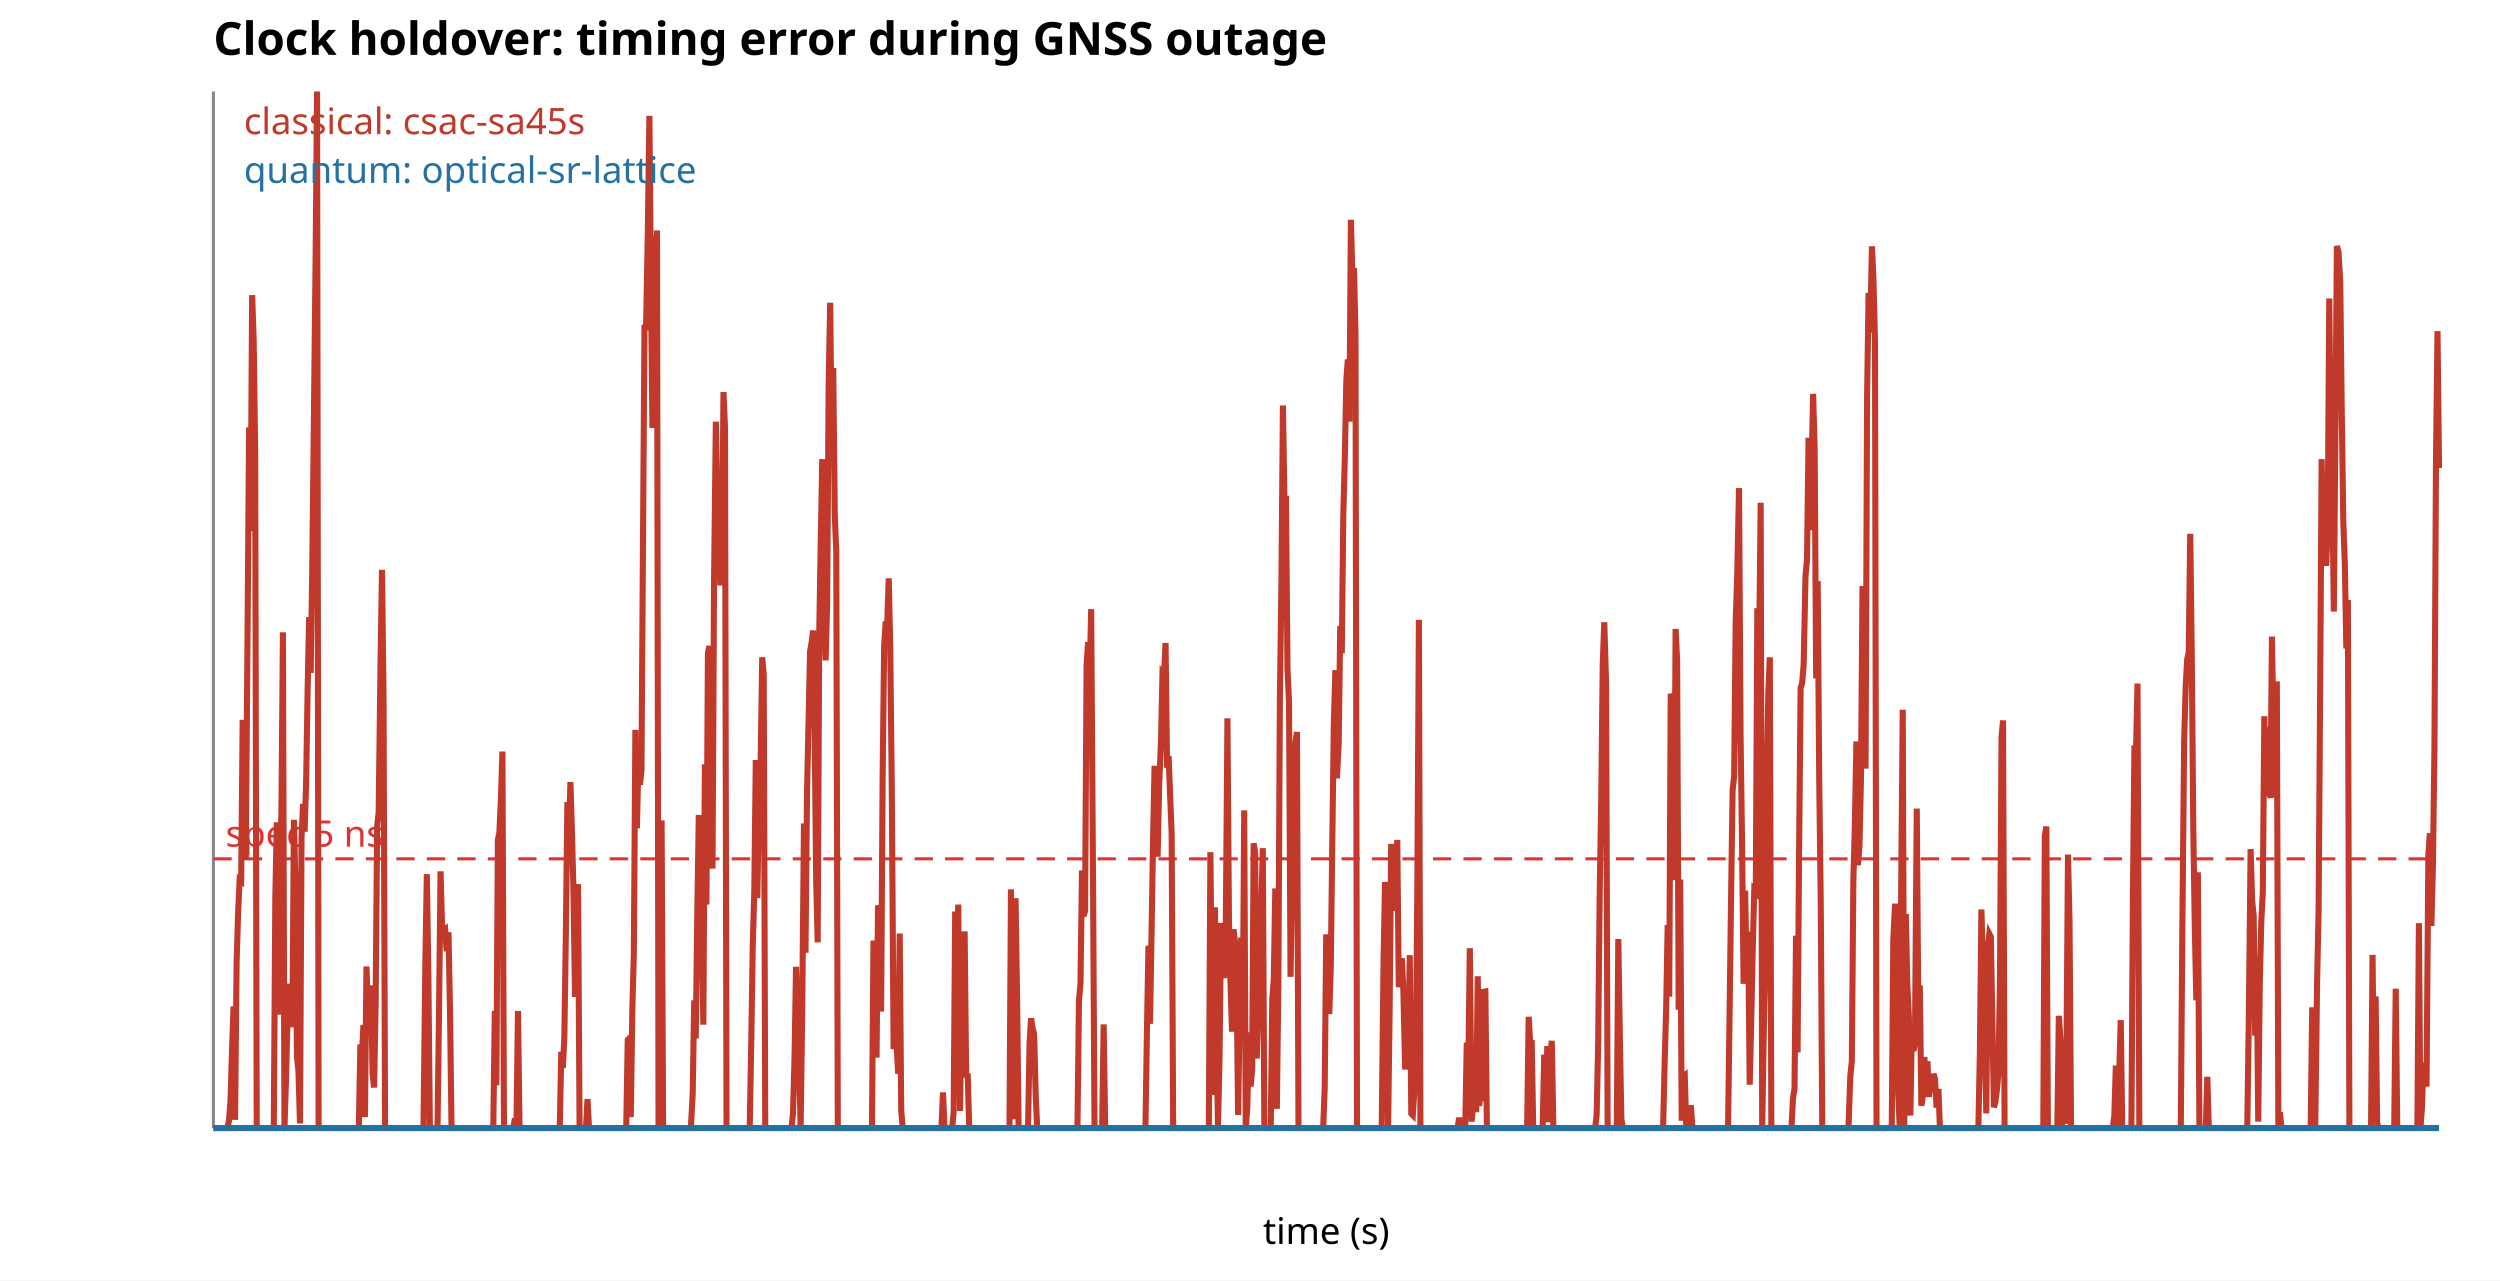
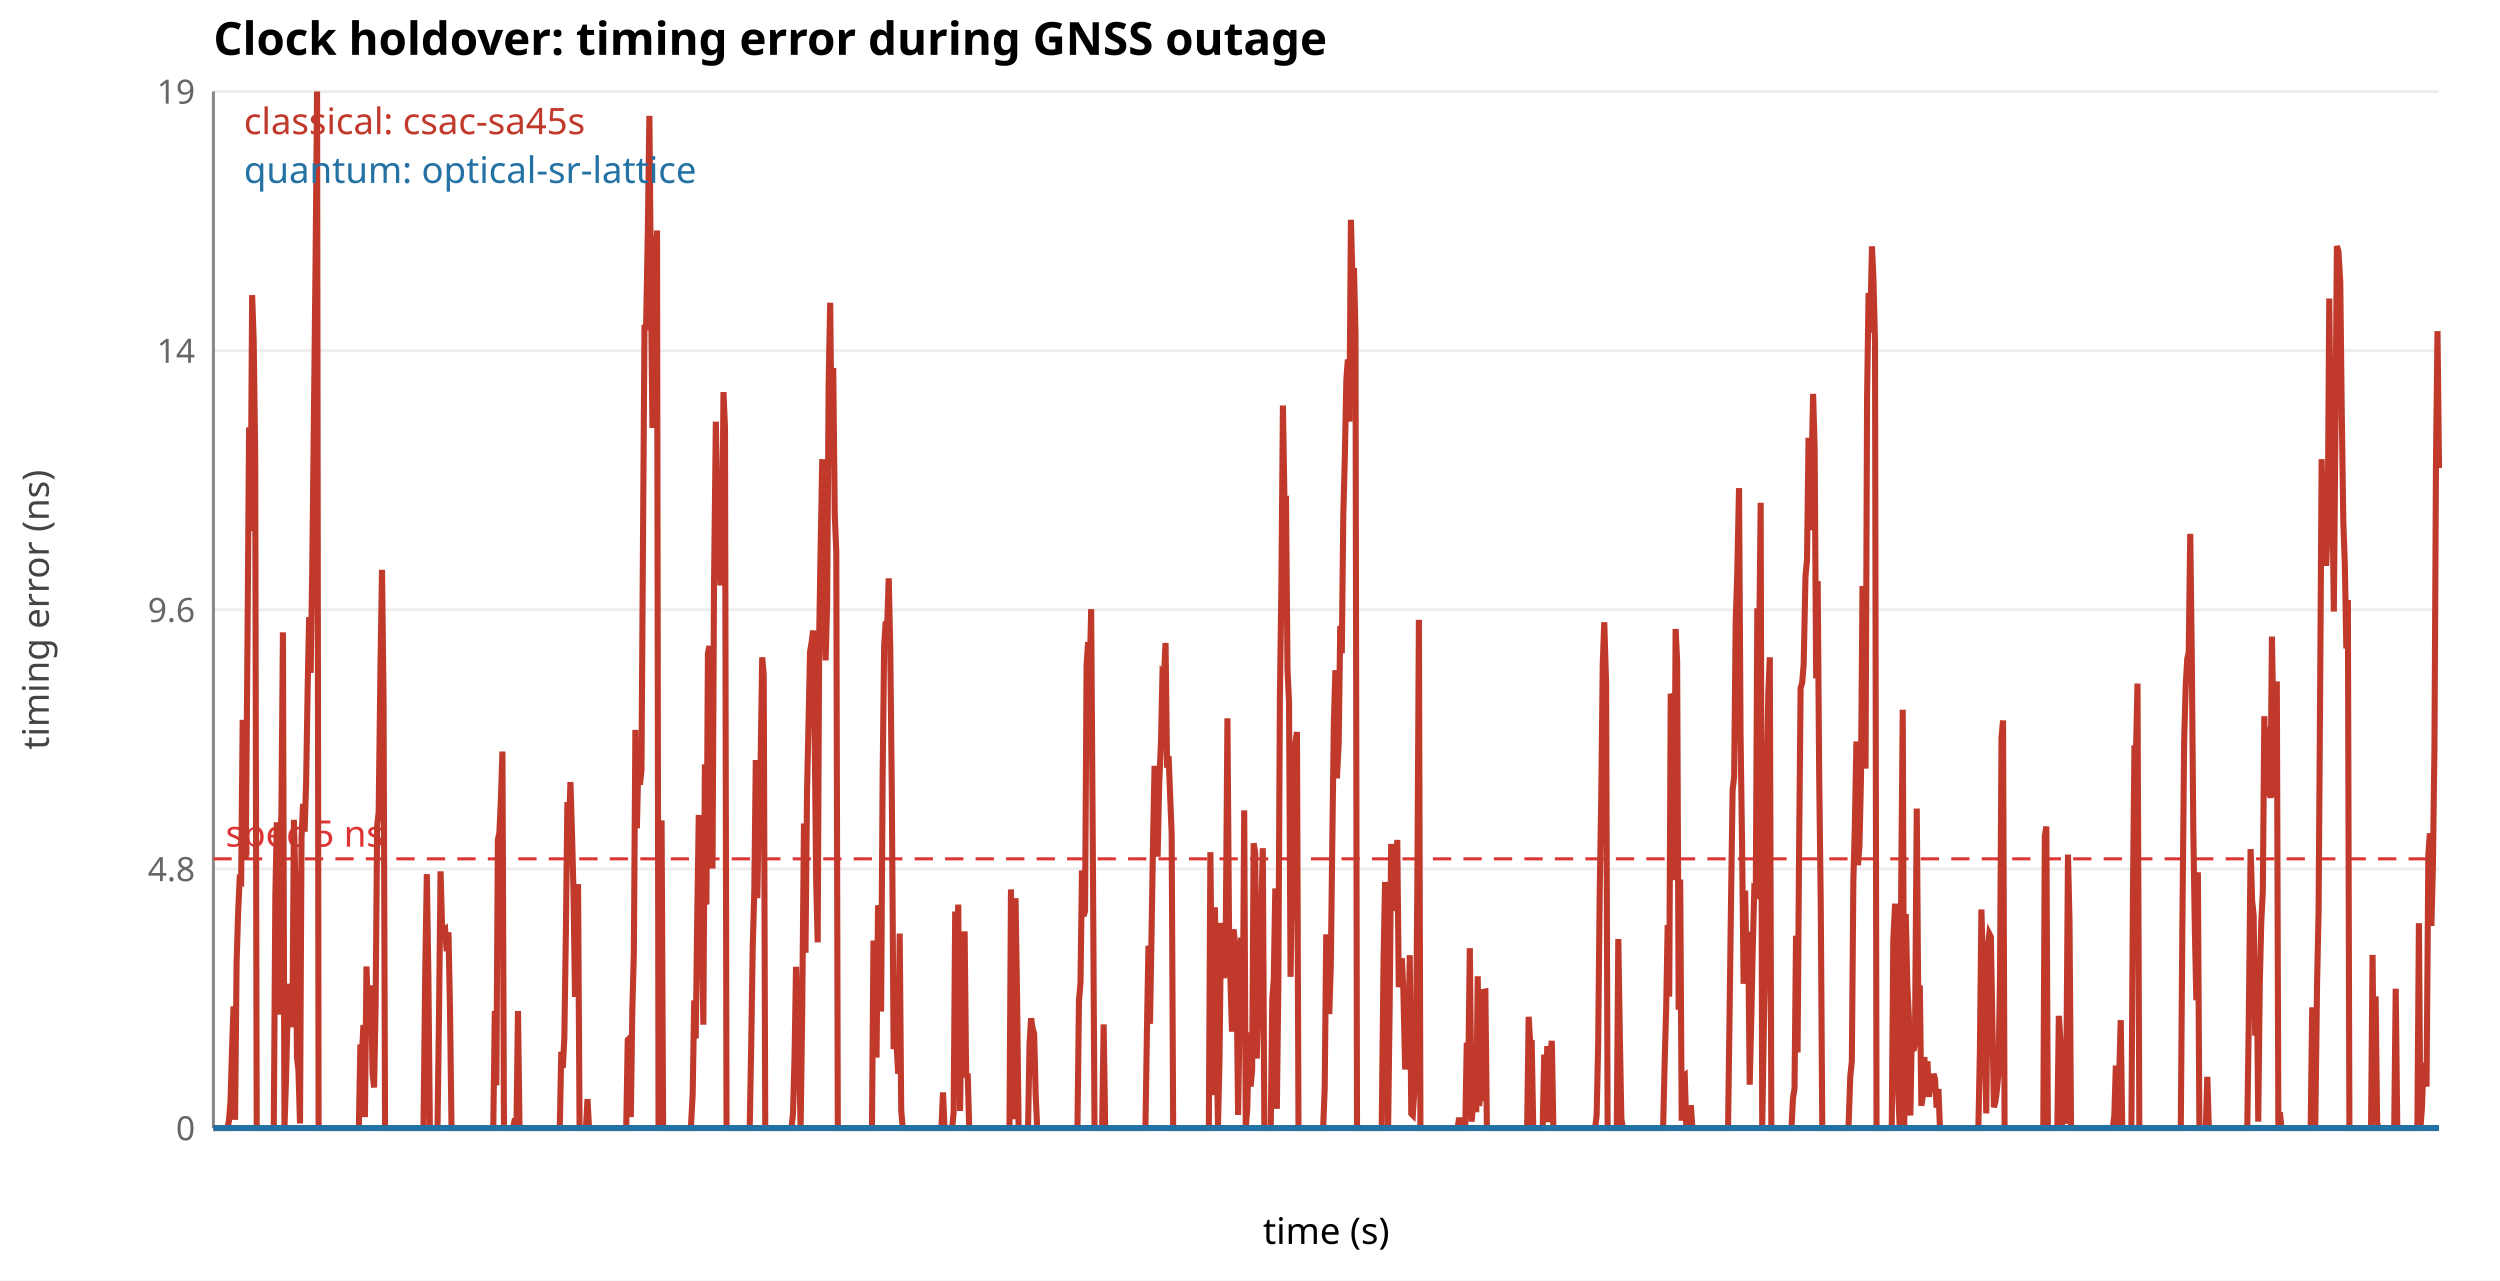
<svg xmlns="http://www.w3.org/2000/svg" width="820" height="420" font-family="sans-serif" font-size="12">
  <rect width="820" height="420" fill="white" />
  <text x="70" y="18" font-size="15" font-weight="bold">Clock holdover: timing error during GNSS outage</text>
+   <line x1="70" y1="370.0" x2="800" y2="370.0" stroke="#eee" />
+   <text x="64" y="374.0" text-anchor="end" fill="#666" font-size="11">0</text>
+   <line x1="70" y1="285.0" x2="800" y2="285.0" stroke="#eee" />
+   <text x="64" y="289.0" text-anchor="end" fill="#666" font-size="11">4.8</text>
+   <line x1="70" y1="200.0" x2="800" y2="200.0" stroke="#eee" />
+   <text x="64" y="204.0" text-anchor="end" fill="#666" font-size="11">9.6</text>
+   <line x1="70" y1="115.0" x2="800" y2="115.0" stroke="#eee" />
+   <text x="64" y="119.0" text-anchor="end" fill="#666" font-size="11">14</text>
+   <line x1="70" y1="30.0" x2="800" y2="30.0" stroke="#eee" />
+   <text x="64" y="34.0" text-anchor="end" fill="#666" font-size="11">19</text>
+   <text x="16" y="200.0" text-anchor="middle" fill="#444" font-size="12" transform="rotate(-90 16 200.0)">timing error (ns)</text>
  <line x1="70" y1="30" x2="70" y2="370" stroke="#888" />
  <line x1="70" y1="370" x2="800" y2="370" stroke="#888" />
  <line x1="70" y1="281.7" x2="800" y2="281.7" stroke="#d33" stroke-dasharray="6 4" />
  <text x="74" y="277.7" fill="#d33">spec 5 ns</text>
  <polyline fill="none" stroke="#c0392b" stroke-width="2" points="70.0,370.0 70.5,370.0 71.0,370.0 71.5,370.0 72.0,370.0 72.5,370.0 73.0,370.0 73.5,370.0 74.1,370.0 74.6,370.0 75.1,367.6 75.6,361.2 76.1,344.5 76.6,330.1 77.1,367.3 77.6,315.9 78.1,299.4 78.6,288.6 79.1,289.0 79.6,236.1 80.1,261.5 80.6,282.0 81.2,207.2 81.7,140.2 82.2,174.2 82.7,96.8 83.2,111.3 83.7,149.0 84.2,370.0 84.7,370.0 85.2,370.0 85.7,370.0 86.2,370.0 86.7,370.0 87.2,370.0 87.7,370.0 88.2,370.0 88.8,370.0 89.3,370.0 89.8,370.0 90.3,294.6 90.8,269.7 91.3,332.8 91.8,281.4 92.3,267.0 92.8,207.4 93.3,370.0 93.8,354.3 94.3,334.3 94.8,322.7 95.3,332.2 95.9,336.9 96.4,268.9 96.9,290.0 97.4,346.6 97.9,351.4 98.4,368.5 98.9,274.8 99.4,263.7 99.9,272.8 100.4,257.0 100.9,226.4 101.4,202.4 101.9,220.7 102.4,188.1 103.0,133.4 103.5,86.6 104.0,30.0 104.5,370.0 105.0,370.0 105.5,370.0 106.0,370.0 106.5,370.0 107.0,370.0 107.5,370.0 108.0,370.0 108.5,370.0 109.0,370.0 109.5,370.0 110.0,370.0 110.6,370.0 111.1,370.0 111.6,370.0 112.1,370.0 112.6,370.0 113.1,370.0 113.6,370.0 114.1,370.0 114.6,370.0 115.1,370.0 115.6,370.0 116.1,370.0 116.6,370.0 117.1,370.0 117.7,370.0 118.2,342.6 118.7,346.7 119.2,336.2 119.7,366.4 120.2,317.0 120.7,332.3 121.2,336.4 121.7,323.2 122.2,352.1 122.7,356.7 123.2,329.7 123.7,271.0 124.2,266.5 124.8,218.2 125.3,186.9 125.8,229.0 126.3,370.0 126.8,370.0 127.3,370.0 127.8,370.0 128.3,370.0 128.8,370.0 129.3,370.0 129.8,370.0 130.3,370.0 130.8,370.0 131.3,370.0 131.8,370.0 132.4,370.0 132.9,370.0 133.4,370.0 133.9,370.0 134.4,370.0 134.9,370.0 135.4,370.0 135.9,370.0 136.4,370.0 136.9,370.0 137.4,370.0 137.9,370.0 138.4,370.0 138.9,370.0 139.5,317.3 140.0,286.7 140.5,319.9 141.0,370.0 141.5,370.0 142.0,370.0 142.5,370.0 143.0,370.0 143.5,370.0 144.0,332.3 144.5,285.8 145.0,303.9 145.5,305.2 146.0,304.8 146.5,312.0 147.1,305.8 147.6,331.2 148.1,370.0 148.6,370.0 149.1,370.0 149.6,370.0 150.1,370.0 150.6,370.0 151.1,370.0 151.6,370.0 152.1,370.0 152.6,370.0 153.1,370.0 153.6,370.0 154.2,370.0 154.7,370.0 155.2,370.0 155.7,370.0 156.2,370.0 156.7,370.0 157.2,370.0 157.7,370.0 158.2,370.0 158.7,370.0 159.2,370.0 159.7,370.0 160.2,370.0 160.7,370.0 161.2,370.0 161.8,370.0 162.3,331.6 162.8,356.0 163.3,275.5 163.8,273.1 164.3,262.1 164.8,246.5 165.3,370.0 165.8,370.0 166.3,370.0 166.8,370.0 167.3,370.0 167.8,370.0 168.3,370.0 168.9,366.9 169.4,369.1 169.9,331.6 170.4,370.0 170.9,370.0 171.4,370.0 171.9,370.0 172.4,370.0 172.9,370.0 173.4,370.0 173.9,370.0 174.4,370.0 174.9,370.0 175.4,370.0 176.0,370.0 176.5,370.0 177.0,370.0 177.5,370.0 178.0,370.0 178.5,370.0 179.0,370.0 179.5,370.0 180.0,370.0 180.5,370.0 181.0,370.0 181.5,370.0 182.0,370.0 182.5,370.0 183.0,370.0 183.6,370.0 184.1,345.0 184.6,350.3 185.1,340.5 185.6,306.3 186.1,263.1 186.6,273.8 187.1,256.5 187.6,272.9 188.1,292.3 188.6,327.0 189.1,296.3 189.6,290.0 190.1,370.0 190.7,370.0 191.2,370.0 191.7,370.0 192.2,370.0 192.7,360.5 193.2,370.0 193.7,370.0 194.2,370.0 194.7,370.0 195.2,370.0 195.7,370.0 196.2,370.0 196.7,370.0 197.2,370.0 197.8,370.0 198.3,370.0 198.8,370.0 199.3,370.0 199.8,370.0 200.3,370.0 200.8,370.0 201.3,370.0 201.8,370.0 202.3,370.0 202.8,370.0 203.3,370.0 203.8,370.0 204.3,370.0 204.8,370.0 205.4,370.0 205.9,341.1 206.4,340.6 206.9,366.4 207.4,331.4 207.9,312.8 208.4,239.4 208.9,271.7 209.4,249.8 209.9,257.4 210.4,252.7 210.9,177.5 211.4,106.5 211.9,108.3 212.5,75.1 213.0,38.0 213.5,93.5 214.0,140.4 214.5,77.2 215.0,124.8 215.5,75.6 216.0,370.0 216.5,325.0 217.0,269.1 217.5,370.0 218.0,370.0 218.5,370.0 219.0,370.0 219.5,370.0 220.1,370.0 220.6,370.0 221.1,370.0 221.6,370.0 222.1,370.0 222.6,370.0 223.1,370.0 223.6,370.0 224.1,370.0 224.6,370.0 225.1,370.0 225.6,370.0 226.1,370.0 226.6,370.0 227.2,358.9 227.7,328.1 228.2,340.6 228.7,300.5 229.2,267.3 229.7,315.8 230.2,304.9 230.7,336.1 231.2,250.7 231.7,296.7 232.2,214.2 232.7,211.9 233.2,249.9 233.7,284.9 234.2,191.7 234.8,138.3 235.3,168.7 235.8,180.1 236.3,192.0 236.8,184.5 237.3,128.6 237.8,140.4 238.3,370.0 238.8,370.0 239.3,370.0 239.8,370.0 240.3,370.0 240.8,370.0 241.3,370.0 241.9,370.0 242.4,370.0 242.9,370.0 243.4,370.0 243.9,370.0 244.4,370.0 244.9,370.0 245.4,370.0 245.9,370.0 246.4,342.6 246.9,310.3 247.4,292.8 247.9,249.3 248.4,294.6 249.0,259.1 249.5,249.1 250.0,215.6 250.5,221.4 251.0,370.0 251.5,370.0 252.0,370.0 252.5,370.0 253.0,370.0 253.5,370.0 254.0,370.0 254.5,370.0 255.0,370.0 255.5,370.0 256.0,370.0 256.6,370.0 257.1,370.0 257.6,370.0 258.1,370.0 258.6,370.0 259.1,370.0 259.6,370.0 260.1,365.3 260.6,347.3 261.1,317.1 261.6,335.6 262.1,346.6 262.6,370.0 263.1,333.9 263.7,270.1 264.2,312.5 264.7,260.0 265.2,236.9 265.7,213.7 266.2,210.8 266.7,206.8 267.2,239.4 267.7,288.7 268.2,309.1 268.7,208.3 269.2,177.9 269.7,150.6 270.2,199.1 270.8,216.6 271.3,198.1 271.8,125.9 272.3,99.3 272.8,147.0 273.3,120.7 273.8,168.9 274.3,181.0 274.8,370.0 275.3,370.0 275.8,370.0 276.3,370.0 276.8,370.0 277.3,370.0 277.8,370.0 278.4,370.0 278.9,370.0 279.4,370.0 279.9,370.0 280.4,370.0 280.9,370.0 281.4,370.0 281.9,370.0 282.4,370.0 282.9,370.0 283.4,370.0 283.9,370.0 284.4,370.0 284.9,370.0 285.5,370.0 286.0,370.0 286.5,308.5 287.0,329.1 287.5,346.9 288.0,297.0 288.5,298.3 289.0,331.8 289.5,255.1 290.0,212.1 290.5,203.9 291.0,205.1 291.5,189.7 292.0,212.3 292.5,258.3 293.1,344.1 293.6,340.6 294.1,342.9 294.6,352.2 295.1,306.2 295.6,364.2 296.1,370.0 296.6,370.0 297.1,370.0 297.6,370.0 298.1,370.0 298.6,370.0 299.1,370.0 299.6,370.0 300.2,370.0 300.7,370.0 301.2,370.0 301.7,370.0 302.2,370.0 302.7,370.0 303.2,370.0 303.7,370.0 304.2,370.0 304.7,370.0 305.2,370.0 305.7,370.0 306.2,370.0 306.7,370.0 307.2,370.0 307.8,370.0 308.3,370.0 308.8,370.0 309.3,358.3 309.8,370.0 310.3,370.0 310.8,370.0 311.3,370.0 311.8,370.0 312.3,370.0 312.8,364.8 313.3,299.0 313.8,322.6 314.3,296.7 314.9,364.4 315.4,329.3 315.9,319.5 316.4,305.5 316.9,353.4 317.4,352.1 317.9,370.0 318.4,370.0 318.9,370.0 319.4,370.0 319.9,370.0 320.4,370.0 320.9,370.0 321.4,370.0 322.0,370.0 322.5,370.0 323.0,370.0 323.5,370.0 324.0,370.0 324.5,370.0 325.0,370.0 325.5,370.0 326.0,370.0 326.5,370.0 327.0,370.0 327.5,370.0 328.0,370.0 328.5,370.0 329.0,370.0 329.6,370.0 330.1,370.0 330.6,370.0 331.1,370.0 331.6,291.7 332.1,367.1 332.6,339.3 333.1,294.6 333.6,327.4 334.1,370.0 334.6,370.0 335.1,370.0 335.6,370.0 336.1,370.0 336.7,370.0 337.2,370.0 337.7,342.1 338.2,334.0 338.7,337.4 339.2,339.0 339.7,359.1 340.2,370.0 340.7,370.0 341.2,370.0 341.7,370.0 342.2,370.0 342.7,370.0 343.2,370.0 343.8,370.0 344.3,370.0 344.8,370.0 345.3,370.0 345.8,370.0 346.3,370.0 346.8,370.0 347.3,370.0 347.8,370.0 348.3,370.0 348.8,370.0 349.3,370.0 349.8,370.0 350.3,370.0 350.8,370.0 351.4,370.0 351.9,370.0 352.4,370.0 352.9,370.0 353.4,370.0 353.9,328.3 354.4,322.4 354.9,285.5 355.4,300.5 355.9,298.8 356.4,218.2 356.9,210.6 357.4,223.1 357.9,199.8 358.5,287.2 359.0,370.0 359.5,370.0 360.0,370.0 360.5,370.0 361.0,370.0 361.5,370.0 362.0,336.0 362.5,370.0 363.0,370.0 363.5,370.0 364.0,370.0 364.5,370.0 365.0,370.0 365.5,370.0 366.1,370.0 366.6,370.0 367.1,370.0 367.6,370.0 368.1,370.0 368.6,370.0 369.1,370.0 369.6,370.0 370.1,370.0 370.6,370.0 371.1,370.0 371.6,370.0 372.1,370.0 372.6,370.0 373.2,370.0 373.7,370.0 374.2,370.0 374.7,370.0 375.2,370.0 375.7,370.0 376.2,337.7 376.7,310.2 377.2,335.8 377.7,306.6 378.2,275.8 378.7,251.2 379.2,261.5 379.7,281.0 380.2,257.4 380.8,243.6 381.3,220.8 381.8,221.4 382.3,210.9 382.8,251.8 383.3,248.0 383.8,260.8 384.3,273.3 384.8,370.0 385.3,370.0 385.8,370.0 386.3,370.0 386.8,370.0 387.3,370.0 387.9,370.0 388.4,370.0 388.9,370.0 389.4,370.0 389.9,370.0 390.4,370.0 390.9,370.0 391.4,370.0 391.9,370.0 392.4,370.0 392.9,370.0 393.4,370.0 393.9,370.0 394.4,370.0 395.0,370.0 395.5,370.0 396.0,370.0 396.5,370.0 397.0,279.5 397.5,326.3 398.0,359.2 398.5,297.6 399.0,340.8 399.5,369.1 400.0,347.3 400.5,302.7 401.0,316.1 401.5,320.8 402.0,312.2 402.6,235.6 403.1,302.9 403.6,322.2 404.1,338.4 404.6,304.8 405.1,309.2 405.6,322.1 406.1,365.7 406.6,332.3 407.1,307.5 407.6,338.4 408.1,265.8 408.6,370.0 409.1,363.6 409.7,338.6 410.2,356.4 410.7,351.0 411.2,276.6 411.7,279.8 412.2,347.2 412.7,331.4 413.2,313.4 413.7,298.2 414.2,278.2 414.7,370.0 415.2,370.0 415.7,370.0 416.2,370.0 416.8,370.0 417.3,327.9 417.8,321.2 418.3,291.4 418.8,363.7 419.3,322.8 419.8,229.1 420.3,191.6 420.8,133.0 421.3,164.2 421.8,164.0 422.3,219.5 422.8,230.2 423.3,320.4 423.8,290.2 424.4,256.2 424.9,243.5 425.4,240.1 425.9,370.0 426.4,370.0 426.9,370.0 427.4,370.0 427.9,370.0 428.4,370.0 428.9,370.0 429.4,370.0 429.9,370.0 430.4,370.0 430.9,370.0 431.5,370.0 432.0,370.0 432.5,370.0 433.0,370.0 433.5,370.0 434.0,370.0 434.5,356.9 435.0,306.5 435.5,310.9 436.0,332.6 436.5,316.6 437.0,275.5 437.5,237.4 438.0,219.8 438.5,255.3 439.1,243.5 439.6,205.3 440.1,214.3 440.6,169.0 441.1,150.2 441.6,124.6 442.1,117.9 442.6,138.3 443.1,72.1 443.6,91.2 444.1,87.9 444.6,109.3 445.1,370.0 445.6,370.0 446.2,370.0 446.7,370.0 447.2,370.0 447.7,370.0 448.2,370.0 448.7,370.0 449.2,370.0 449.7,370.0 450.2,370.0 450.7,370.0 451.2,370.0 451.7,370.0 452.2,370.0 452.7,370.0 453.2,370.0 453.8,315.5 454.3,289.3 454.8,301.0 455.3,370.0 455.8,330.7 456.3,276.8 456.8,298.8 457.3,279.0 457.8,287.1 458.3,275.5 458.8,323.8 459.3,320.1 459.8,314.3 460.3,324.9 460.9,350.8 461.4,341.3 461.9,345.5 462.4,313.3 462.9,365.3 463.4,365.8 463.9,357.8 464.4,347.7 464.9,288.4 465.4,203.3 465.9,370.0 466.4,370.0 466.9,370.0 467.4,370.0 468.0,370.0 468.5,370.0 469.0,370.0 469.5,370.0 470.0,370.0 470.5,370.0 471.0,370.0 471.5,370.0 472.0,370.0 472.5,370.0 473.0,370.0 473.5,370.0 474.0,370.0 474.5,370.0 475.0,370.0 475.6,370.0 476.1,370.0 476.6,370.0 477.1,370.0 477.6,370.0 478.1,370.0 478.6,366.6 479.1,370.0 479.6,370.0 480.1,370.0 480.6,370.0 481.1,342.0 481.6,350.7 482.1,311.0 482.7,367.9 483.2,361.6 483.7,343.1 484.2,364.8 484.7,320.2 485.2,362.8 485.7,353.7 486.2,361.2 486.7,325.3 487.2,325.2 487.7,370.0 488.2,370.0 488.7,370.0 489.2,370.0 489.7,370.0 490.3,370.0 490.8,370.0 491.3,370.0 491.8,370.0 492.3,370.0 492.8,370.0 493.3,370.0 493.8,370.0 494.3,370.0 494.8,370.0 495.3,370.0 495.8,370.0 496.3,370.0 496.8,370.0 497.4,370.0 497.9,370.0 498.4,370.0 498.9,370.0 499.4,370.0 499.9,370.0 500.4,370.0 500.9,370.0 501.4,333.5 501.9,342.1 502.4,342.1 502.9,370.0 503.4,370.0 503.9,370.0 504.5,370.0 505.0,370.0 505.5,370.0 506.0,370.0 506.5,345.9 507.0,365.7 507.5,343.1 508.0,368.1 508.5,346.0 509.0,341.4 509.5,370.0 510.0,370.0 510.5,370.0 511.0,370.0 511.5,370.0 512.1,370.0 512.6,370.0 513.1,370.0 513.6,370.0 514.1,370.0 514.6,370.0 515.1,370.0 515.6,370.0 516.1,370.0 516.6,370.0 517.1,370.0 517.6,370.0 518.1,370.0 518.6,370.0 519.2,370.0 519.7,370.0 520.2,370.0 520.7,370.0 521.2,370.0 521.7,370.0 522.2,370.0 522.7,370.0 523.2,370.0 523.7,365.8 524.2,342.2 524.7,293.0 525.2,262.4 525.7,217.9 526.2,204.1 526.8,224.3 527.3,370.0 527.8,370.0 528.3,370.0 528.8,370.0 529.3,370.0 529.8,370.0 530.3,370.0 530.8,308.0 531.3,339.8 531.8,366.9 532.3,370.0 532.8,370.0 533.3,370.0 533.9,370.0 534.4,370.0 534.9,370.0 535.4,370.0 535.9,370.0 536.4,370.0 536.9,370.0 537.4,370.0 537.9,370.0 538.4,370.0 538.9,370.0 539.4,370.0 539.9,370.0 540.4,370.0 541.0,370.0 541.5,370.0 542.0,370.0 542.5,370.0 543.0,370.0 543.5,370.0 544.0,370.0 544.5,370.0 545.0,370.0 545.5,370.0 546.0,348.7 546.5,330.8 547.0,303.4 547.5,326.9 548.0,227.6 548.6,229.2 549.1,288.7 549.6,206.3 550.1,216.9 550.6,331.2 551.1,288.5 551.6,367.6 552.1,353.1 552.6,352.7 553.1,370.0 553.6,370.0 554.1,370.0 554.6,362.5 555.1,370.0 555.7,370.0 556.2,370.0 556.7,370.0 557.2,370.0 557.7,370.0 558.2,370.0 558.7,370.0 559.2,370.0 559.7,370.0 560.2,370.0 560.7,370.0 561.2,370.0 561.7,370.0 562.2,370.0 562.8,370.0 563.3,370.0 563.8,370.0 564.3,370.0 564.8,370.0 565.3,370.0 565.8,370.0 566.3,370.0 566.8,370.0 567.3,332.7 567.8,293.6 568.3,259.1 568.8,254.8 569.3,203.9 569.8,189.0 570.4,160.1 570.9,240.7 571.4,277.3 571.9,322.7 572.4,292.1 572.9,318.9 573.4,305.6 573.9,355.8 574.4,335.1 574.9,311.0 575.4,292.0 575.9,292.6 576.4,199.5 576.9,221.7 577.5,164.9 578.0,370.0 578.5,339.4 579.0,317.4 579.5,255.9 580.0,227.4 580.5,215.6 581.0,370.0 581.5,370.0 582.0,370.0 582.5,370.0 583.0,370.0 583.5,370.0 584.0,370.0 584.5,370.0 585.1,370.0 585.6,370.0 586.1,370.0 586.6,370.0 587.1,370.0 587.6,370.0 588.1,360.2 588.6,357.1 589.1,306.9 589.6,345.2 590.1,279.1 590.6,225.6 591.1,224.1 591.6,218.0 592.2,189.0 592.7,183.7 593.2,143.6 593.7,173.9 594.2,153.2 594.7,129.2 595.2,147.2 595.7,222.5 596.2,190.6 596.7,255.4 597.2,295.9 597.7,370.0 598.2,370.0 598.7,370.0 599.2,370.0 599.8,370.0 600.3,370.0 600.8,370.0 601.3,370.0 601.8,370.0 602.3,370.0 602.8,370.0 603.3,370.0 603.8,370.0 604.3,370.0 604.8,370.0 605.3,370.0 605.8,370.0 606.3,370.0 606.9,352.9 607.4,348.2 607.9,288.9 608.4,270.3 608.9,243.2 609.4,283.8 609.9,277.5 610.4,255.2 610.9,192.2 611.4,220.8 611.9,252.1 612.4,130.1 612.9,96.1 613.4,109.1 614.0,80.8 614.5,91.8 615.0,112.3 615.5,370.0 616.0,370.0 616.5,370.0 617.0,370.0 617.5,370.0 618.0,370.0 618.5,370.0 619.0,370.0 619.5,370.0 620.0,370.0 620.5,369.0 621.0,308.3 621.6,296.4 622.1,309.3 622.6,358.5 623.1,369.4 623.6,289.7 624.1,232.8 624.6,370.0 625.1,299.8 625.6,323.2 626.1,333.4 626.6,365.9 627.1,337.0 627.6,344.7 628.1,342.3 628.7,265.2 629.2,330.7 629.7,323.2 630.2,362.7 630.7,359.4 631.2,346.7 631.7,357.2 632.2,348.1 632.7,359.8 633.2,353.1 633.7,358.3 634.2,352.2 634.7,354.0 635.2,363.3 635.8,357.2 636.3,370.0 636.8,370.0 637.3,370.0 637.8,370.0 638.3,370.0 638.8,370.0 639.3,370.0 639.8,370.0 640.3,370.0 640.8,370.0 641.3,370.0 641.8,370.0 642.3,370.0 642.8,370.0 643.4,370.0 643.9,370.0 644.4,370.0 644.9,370.0 645.4,370.0 645.9,370.0 646.4,370.0 646.9,370.0 647.4,370.0 647.9,370.0 648.4,370.0 648.9,370.0 649.4,345.2 649.9,298.3 650.5,320.1 651.0,340.2 651.5,365.2 652.0,310.9 652.5,306.3 653.0,307.3 653.5,335.8 654.0,363.2 654.5,361.4 655.0,357.4 655.5,351.7 656.0,320.3 656.5,241.8 657.0,236.3 657.5,370.0 658.1,370.0 658.6,370.0 659.1,370.0 659.6,370.0 660.1,370.0 660.6,370.0 661.1,370.0 661.6,370.0 662.1,370.0 662.6,370.0 663.1,370.0 663.6,370.0 664.1,370.0 664.6,370.0 665.2,370.0 665.7,370.0 666.2,370.0 666.7,370.0 667.2,370.0 667.7,370.0 668.2,370.0 668.7,370.0 669.2,370.0 669.7,370.0 670.2,370.0 670.7,274.2 671.2,271.1 671.7,370.0 672.2,370.0 672.8,370.0 673.3,370.0 673.8,370.0 674.3,370.0 674.8,370.0 675.3,333.2 675.8,340.8 676.3,369.7 676.8,345.7 677.3,368.6 677.8,345.4 678.3,280.3 678.8,302.5 679.3,370.0 679.9,370.0 680.4,370.0 680.9,370.0 681.4,370.0 681.9,370.0 682.4,370.0 682.9,370.0 683.4,370.0 683.9,370.0 684.4,370.0 684.9,370.0 685.4,370.0 685.9,370.0 686.4,370.0 687.0,370.0 687.5,370.0 688.0,370.0 688.5,370.0 689.0,370.0 689.5,370.0 690.0,370.0 690.5,370.0 691.0,370.0 691.5,370.0 692.0,370.0 692.5,370.0 693.0,370.0 693.5,365.9 694.0,349.5 694.6,369.5 695.1,352.4 695.6,334.6 696.1,370.0 696.6,370.0 697.1,370.0 697.6,370.0 698.1,370.0 698.6,370.0 699.1,370.0 699.6,293.6 700.1,244.5 700.6,247.3 701.1,224.2 701.7,370.0 702.2,370.0 702.7,370.0 703.2,370.0 703.7,370.0 704.2,370.0 704.7,370.0 705.2,370.0 705.7,370.0 706.2,370.0 706.7,370.0 707.2,370.0 707.7,370.0 708.2,370.0 708.8,370.0 709.3,370.0 709.8,370.0 710.3,370.0 710.8,370.0 711.3,370.0 711.8,370.0 712.3,370.0 712.8,370.0 713.3,370.0 713.8,370.0 714.3,370.0 714.8,370.0 715.3,370.0 715.8,305.4 716.4,243.2 716.9,225.3 717.4,216.2 717.9,214.0 718.4,175.1 718.9,215.1 719.4,272.1 719.9,304.5 720.4,328.1 720.9,286.1 721.4,370.0 721.9,370.0 722.4,370.0 722.9,370.0 723.5,370.0 724.0,353.2 724.5,370.0 725.0,370.0 725.5,370.0 726.0,370.0 726.5,370.0 727.0,370.0 727.5,370.0 728.0,370.0 728.5,370.0 729.0,370.0 729.5,370.0 730.0,370.0 730.5,370.0 731.1,370.0 731.6,370.0 732.1,370.0 732.6,370.0 733.1,370.0 733.6,370.0 734.1,370.0 734.6,370.0 735.1,370.0 735.6,370.0 736.1,370.0 736.6,370.0 737.1,370.0 737.6,334.6 738.2,278.5 738.7,295.5 739.2,300.2 739.7,339.7 740.2,314.4 740.7,367.9 741.2,322.7 741.7,302.3 742.2,292.5 742.7,234.9 743.2,261.2 743.7,238.6 744.2,244.6 744.7,261.8 745.2,208.8 745.8,245.6 746.3,261.5 746.8,223.5 747.3,370.0 747.8,364.8 748.3,370.0 748.8,370.0 749.3,370.0 749.8,370.0 750.3,370.0 750.8,370.0 751.3,370.0 751.8,370.0 752.3,370.0 752.9,370.0 753.4,370.0 753.9,370.0 754.4,370.0 754.9,370.0 755.4,370.0 755.9,370.0 756.4,370.0 756.9,370.0 757.4,370.0 757.9,370.0 758.4,330.4 758.9,359.6 759.4,370.0 760.0,322.4 760.5,298.8 761.0,227.3 761.5,150.6 762.0,179.1 762.5,174.5 763.0,185.6 763.5,171.0 764.0,97.9 764.5,148.8 765.0,160.2 765.5,200.6 766.0,142.7 766.5,80.7 767.0,82.4 767.6,92.3 768.1,135.9 768.6,171.0 769.1,185.1 769.6,212.7 770.1,196.8 770.6,370.0 771.1,370.0 771.6,370.0 772.1,370.0 772.6,370.0 773.1,370.0 773.6,370.0 774.1,370.0 774.7,370.0 775.2,370.0 775.7,370.0 776.2,370.0 776.7,370.0 777.2,370.0 777.7,370.0 778.2,313.2 778.7,367.4 779.2,326.8 779.7,368.3 780.2,370.0 780.7,370.0 781.2,370.0 781.8,370.0 782.3,370.0 782.8,370.0 783.3,370.0 783.8,370.0 784.3,370.0 784.8,370.0 785.3,370.0 785.8,324.3 786.3,370.0 786.8,370.0 787.3,370.0 787.8,370.0 788.3,370.0 788.8,370.0 789.4,370.0 789.9,370.0 790.4,370.0 790.9,370.0 791.4,370.0 791.9,370.0 792.4,370.0 792.9,370.0 793.4,302.8 793.9,370.0 794.4,363.3 794.9,348.6 795.4,352.2 795.9,356.4 796.5,280.5 797.0,273.3 797.5,303.7 798.0,283.7 798.5,245.0 799.0,151.6 799.5,108.6 800.0,153.5" />
  <polyline fill="none" stroke="#2471a3" stroke-width="2" points="70.0,370.0 70.5,370.0 71.0,370.0 71.5,370.0 72.0,370.0 72.5,370.0 73.0,370.0 73.5,370.0 74.1,370.0 74.6,370.0 75.1,370.0 75.6,370.0 76.1,370.0 76.6,370.0 77.1,370.0 77.6,370.0 78.1,370.0 78.6,370.0 79.1,370.0 79.6,370.0 80.1,370.0 80.6,370.0 81.2,370.0 81.7,370.0 82.2,370.0 82.7,370.0 83.2,370.0 83.7,370.0 84.2,370.0 84.7,370.0 85.2,370.0 85.7,370.0 86.2,370.0 86.7,370.0 87.2,370.0 87.7,370.0 88.2,370.0 88.8,370.0 89.3,370.0 89.8,370.0 90.3,370.0 90.8,370.0 91.3,370.0 91.8,370.0 92.3,370.0 92.8,370.0 93.3,370.0 93.8,370.0 94.3,370.0 94.8,370.0 95.3,370.0 95.9,370.0 96.4,370.0 96.9,370.0 97.4,370.0 97.9,370.0 98.4,370.0 98.9,370.0 99.4,370.0 99.9,370.0 100.4,370.0 100.9,370.0 101.4,370.0 101.9,370.0 102.4,370.0 103.0,370.0 103.5,370.0 104.0,370.0 104.5,370.0 105.0,370.0 105.5,370.0 106.0,370.0 106.5,370.0 107.0,370.0 107.5,370.0 108.0,370.0 108.5,370.0 109.0,370.0 109.5,370.0 110.0,370.0 110.6,370.0 111.1,370.0 111.6,370.0 112.1,370.0 112.6,370.0 113.1,370.0 113.6,370.0 114.1,370.0 114.6,370.0 115.1,370.0 115.6,370.0 116.1,370.0 116.6,370.0 117.1,370.0 117.7,370.0 118.2,370.0 118.7,370.0 119.2,370.0 119.7,370.0 120.2,370.0 120.7,370.0 121.2,370.0 121.7,370.0 122.2,370.0 122.7,370.0 123.2,370.0 123.7,370.0 124.2,370.0 124.8,370.0 125.3,370.0 125.8,370.0 126.3,370.0 126.8,370.0 127.3,370.0 127.8,370.0 128.3,370.0 128.8,370.0 129.3,370.0 129.8,370.0 130.3,370.0 130.8,370.0 131.3,370.0 131.8,370.0 132.4,370.0 132.9,370.0 133.4,370.0 133.9,370.0 134.4,370.0 134.9,370.0 135.4,370.0 135.9,370.0 136.4,370.0 136.9,370.0 137.4,370.0 137.9,370.0 138.4,370.0 138.9,370.0 139.5,370.0 140.0,370.0 140.5,370.0 141.0,370.0 141.5,370.0 142.0,370.0 142.5,370.0 143.0,370.0 143.5,370.0 144.0,370.0 144.5,370.0 145.0,370.0 145.5,370.0 146.0,370.0 146.5,370.0 147.1,370.0 147.6,370.0 148.1,370.0 148.6,370.0 149.1,370.0 149.6,370.0 150.1,370.0 150.6,370.0 151.1,370.0 151.6,370.0 152.1,370.0 152.6,370.0 153.1,370.0 153.6,370.0 154.2,370.0 154.7,370.0 155.2,370.0 155.7,370.0 156.2,370.0 156.7,370.0 157.2,370.0 157.7,370.0 158.2,370.0 158.7,370.0 159.2,370.0 159.7,370.0 160.2,370.0 160.7,370.0 161.2,370.0 161.8,370.0 162.3,370.0 162.8,370.0 163.3,370.0 163.8,370.0 164.3,370.0 164.8,370.0 165.3,370.0 165.8,370.0 166.3,370.0 166.8,370.0 167.3,370.0 167.8,370.0 168.3,370.0 168.9,370.0 169.4,370.0 169.9,370.0 170.4,370.0 170.9,370.0 171.4,370.0 171.9,370.0 172.4,370.0 172.9,370.0 173.4,370.0 173.9,370.0 174.4,370.0 174.9,370.0 175.4,370.0 176.0,370.0 176.5,370.0 177.0,370.0 177.5,370.0 178.0,370.0 178.5,370.0 179.0,370.0 179.5,370.0 180.0,370.0 180.5,370.0 181.0,370.0 181.5,370.0 182.0,370.0 182.5,370.0 183.0,370.0 183.6,370.0 184.1,370.0 184.6,370.0 185.1,370.0 185.6,370.0 186.1,370.0 186.6,370.0 187.1,370.0 187.6,370.0 188.1,370.0 188.6,370.0 189.1,370.0 189.6,370.0 190.1,370.0 190.7,370.0 191.2,370.0 191.7,370.0 192.2,370.0 192.7,370.0 193.2,370.0 193.7,370.0 194.2,370.0 194.7,370.0 195.2,370.0 195.7,370.0 196.2,370.0 196.7,370.0 197.2,370.0 197.8,370.0 198.3,370.0 198.8,370.0 199.3,370.0 199.8,370.0 200.3,370.0 200.8,370.0 201.3,370.0 201.8,370.0 202.3,370.0 202.8,370.0 203.3,370.0 203.8,370.0 204.3,370.0 204.8,370.0 205.4,370.0 205.9,370.0 206.4,370.0 206.9,370.0 207.4,370.0 207.9,370.0 208.4,370.0 208.9,370.0 209.4,370.0 209.9,370.0 210.4,370.0 210.9,370.0 211.4,370.0 211.9,370.0 212.5,370.0 213.0,370.0 213.5,370.0 214.0,370.0 214.5,370.0 215.0,370.0 215.5,370.0 216.0,370.0 216.5,370.0 217.0,370.0 217.5,370.0 218.0,370.0 218.5,370.0 219.0,370.0 219.5,370.0 220.1,370.0 220.6,370.0 221.1,370.0 221.6,370.0 222.1,370.0 222.6,370.0 223.1,370.0 223.6,370.0 224.1,370.0 224.6,370.0 225.1,370.0 225.6,370.0 226.1,370.0 226.6,370.0 227.2,370.0 227.7,370.0 228.2,370.0 228.7,370.0 229.2,370.0 229.7,370.0 230.2,370.0 230.7,370.0 231.2,370.0 231.7,370.0 232.2,370.0 232.7,370.0 233.2,370.0 233.7,370.0 234.2,370.0 234.8,370.0 235.3,370.0 235.8,370.0 236.3,370.0 236.8,370.0 237.3,370.0 237.8,370.0 238.3,370.0 238.8,370.0 239.3,370.0 239.8,370.0 240.3,370.0 240.8,370.0 241.3,370.0 241.9,370.0 242.4,370.0 242.9,370.0 243.4,370.0 243.9,370.0 244.4,370.0 244.9,370.0 245.4,370.0 245.9,370.0 246.4,370.0 246.9,370.0 247.4,370.0 247.9,370.0 248.4,370.0 249.0,370.0 249.5,370.0 250.0,370.0 250.5,370.0 251.0,370.0 251.5,370.0 252.0,370.0 252.5,370.0 253.0,370.0 253.5,370.0 254.0,370.0 254.5,370.0 255.0,370.0 255.5,370.0 256.0,370.0 256.6,370.0 257.1,370.0 257.6,370.0 258.1,370.0 258.6,370.0 259.1,370.0 259.6,370.0 260.1,370.0 260.6,370.0 261.1,370.0 261.6,370.0 262.1,370.0 262.6,370.0 263.1,370.0 263.7,370.0 264.2,370.0 264.7,370.0 265.2,370.0 265.7,370.0 266.2,370.0 266.7,370.0 267.2,370.0 267.7,370.0 268.2,370.0 268.7,370.0 269.2,370.0 269.7,370.0 270.2,370.0 270.8,370.0 271.3,370.0 271.8,370.0 272.3,370.0 272.8,370.0 273.3,370.0 273.8,370.0 274.3,370.0 274.8,370.0 275.3,370.0 275.8,370.0 276.3,370.0 276.8,370.0 277.3,370.0 277.8,370.0 278.4,370.0 278.9,370.0 279.4,370.0 279.9,370.0 280.4,370.0 280.9,370.0 281.4,370.0 281.9,370.0 282.4,370.0 282.9,370.0 283.4,370.0 283.9,370.0 284.4,370.0 284.9,370.0 285.5,370.0 286.0,370.0 286.5,370.0 287.0,370.0 287.5,370.0 288.0,370.0 288.5,370.0 289.0,370.0 289.5,370.0 290.0,370.0 290.5,370.0 291.0,370.0 291.5,370.0 292.0,370.0 292.5,370.0 293.1,370.0 293.6,370.0 294.1,370.0 294.6,370.0 295.1,370.0 295.6,370.0 296.1,370.0 296.6,370.0 297.1,370.0 297.6,370.0 298.1,370.0 298.6,370.0 299.1,370.0 299.6,370.0 300.2,370.0 300.7,370.0 301.2,370.0 301.7,370.0 302.2,370.0 302.7,370.0 303.2,370.0 303.7,370.0 304.2,370.0 304.7,370.0 305.2,370.0 305.7,370.0 306.2,370.0 306.7,370.0 307.2,370.0 307.8,370.0 308.3,370.0 308.8,370.0 309.3,370.0 309.8,370.0 310.3,370.0 310.8,370.0 311.3,370.0 311.8,370.0 312.3,370.0 312.8,370.0 313.3,370.0 313.8,370.0 314.3,370.0 314.9,370.0 315.4,370.0 315.9,370.0 316.4,370.0 316.9,370.0 317.4,370.0 317.9,370.0 318.4,370.0 318.9,370.0 319.4,370.0 319.9,370.0 320.4,370.0 320.9,370.0 321.4,370.0 322.0,370.0 322.5,370.0 323.0,370.0 323.5,370.0 324.0,370.0 324.5,370.0 325.0,370.0 325.5,370.0 326.0,370.0 326.5,370.0 327.0,370.0 327.5,370.0 328.0,370.0 328.5,370.0 329.0,370.0 329.6,370.0 330.1,370.0 330.6,370.0 331.1,370.0 331.6,370.0 332.1,370.0 332.6,370.0 333.1,370.0 333.6,370.0 334.1,370.0 334.6,370.0 335.1,370.0 335.6,370.0 336.1,370.0 336.7,370.0 337.2,370.0 337.7,370.0 338.2,370.0 338.7,370.0 339.2,370.0 339.7,370.0 340.2,370.0 340.7,370.0 341.2,370.0 341.7,370.0 342.2,370.0 342.7,370.0 343.2,370.0 343.8,370.0 344.3,370.0 344.8,370.0 345.3,370.0 345.8,370.0 346.3,370.0 346.8,370.0 347.3,370.0 347.8,370.0 348.3,370.0 348.8,370.0 349.3,370.0 349.8,370.0 350.3,370.0 350.8,370.0 351.4,370.0 351.9,370.0 352.4,370.0 352.9,370.0 353.4,370.0 353.9,370.0 354.4,370.0 354.9,370.0 355.4,370.0 355.9,370.0 356.4,370.0 356.9,370.0 357.4,370.0 357.9,370.0 358.5,370.0 359.0,370.0 359.5,370.0 360.0,370.0 360.5,370.0 361.0,370.0 361.5,370.0 362.0,370.0 362.5,370.0 363.0,370.0 363.5,370.0 364.0,370.0 364.5,370.0 365.0,370.0 365.5,370.0 366.1,370.0 366.6,370.0 367.1,370.0 367.6,370.0 368.1,370.0 368.6,370.0 369.1,370.0 369.6,370.0 370.1,370.0 370.6,370.0 371.1,370.0 371.6,370.0 372.1,370.0 372.6,370.0 373.2,370.0 373.7,370.0 374.2,370.0 374.7,370.0 375.2,370.0 375.7,370.0 376.2,370.0 376.7,370.0 377.2,370.0 377.7,370.0 378.2,370.0 378.7,370.0 379.2,370.0 379.7,370.0 380.2,370.0 380.8,370.0 381.3,370.0 381.8,370.0 382.3,370.0 382.8,370.0 383.3,370.0 383.8,370.0 384.3,370.0 384.8,370.0 385.3,370.0 385.8,370.0 386.3,370.0 386.8,370.0 387.3,370.0 387.9,370.0 388.4,370.0 388.9,370.0 389.4,370.0 389.9,370.0 390.4,370.0 390.9,370.0 391.4,370.0 391.9,370.0 392.4,370.0 392.9,370.0 393.4,370.0 393.9,370.0 394.4,370.0 395.0,370.0 395.5,370.0 396.0,370.0 396.5,370.0 397.0,370.0 397.5,370.0 398.0,370.0 398.5,370.0 399.0,370.0 399.5,370.0 400.0,370.0 400.5,370.0 401.0,370.0 401.5,370.0 402.0,370.0 402.6,370.0 403.1,370.0 403.6,370.0 404.1,370.0 404.6,370.0 405.1,370.0 405.6,370.0 406.1,370.0 406.6,370.0 407.1,370.0 407.6,370.0 408.1,370.0 408.6,370.0 409.1,370.0 409.7,370.0 410.2,370.0 410.7,370.0 411.2,370.0 411.7,370.0 412.2,370.0 412.7,370.0 413.2,370.0 413.7,370.0 414.2,370.0 414.7,370.0 415.2,370.0 415.7,370.0 416.2,370.0 416.8,370.0 417.3,370.0 417.8,370.0 418.3,370.0 418.8,370.0 419.3,370.0 419.8,370.0 420.3,370.0 420.8,370.0 421.3,370.0 421.8,370.0 422.3,370.0 422.8,370.0 423.3,370.0 423.8,370.0 424.4,370.0 424.9,370.0 425.4,370.0 425.9,370.0 426.4,370.0 426.9,370.0 427.4,370.0 427.9,370.0 428.4,370.0 428.9,370.0 429.4,370.0 429.9,370.0 430.4,370.0 430.9,370.0 431.5,370.0 432.0,370.0 432.5,370.0 433.0,370.0 433.5,370.0 434.0,370.0 434.5,370.0 435.0,370.0 435.5,370.0 436.0,370.0 436.5,370.0 437.0,370.0 437.5,370.0 438.0,370.0 438.5,370.0 439.1,370.0 439.6,370.0 440.1,370.0 440.6,370.0 441.1,370.0 441.6,370.0 442.1,370.0 442.6,370.0 443.1,370.0 443.6,370.0 444.1,370.0 444.6,370.0 445.1,370.0 445.6,370.0 446.2,370.0 446.7,370.0 447.2,370.0 447.7,370.0 448.2,370.0 448.7,370.0 449.2,370.0 449.7,370.0 450.2,370.0 450.7,370.0 451.2,370.0 451.7,370.0 452.2,370.0 452.7,370.0 453.2,370.0 453.8,370.0 454.3,370.0 454.8,370.0 455.3,370.0 455.8,370.0 456.3,370.0 456.8,370.0 457.3,370.0 457.8,370.0 458.3,370.0 458.8,370.0 459.3,370.0 459.8,370.0 460.3,370.0 460.9,370.0 461.4,370.0 461.9,370.0 462.4,370.0 462.9,370.0 463.4,370.0 463.9,370.0 464.4,370.0 464.9,370.0 465.4,370.0 465.9,370.0 466.4,370.0 466.9,370.0 467.4,370.0 468.0,370.0 468.5,370.0 469.0,370.0 469.5,370.0 470.0,370.0 470.5,370.0 471.0,370.0 471.5,370.0 472.0,370.0 472.5,370.0 473.0,370.0 473.5,370.0 474.0,370.0 474.5,370.0 475.0,370.0 475.6,370.0 476.1,370.0 476.6,370.0 477.1,370.0 477.6,370.0 478.1,370.0 478.6,370.0 479.1,370.0 479.6,370.0 480.1,370.0 480.6,370.0 481.1,370.0 481.6,370.0 482.1,370.0 482.7,370.0 483.2,370.0 483.7,370.0 484.2,370.0 484.7,370.0 485.2,370.0 485.7,370.0 486.2,370.0 486.7,370.0 487.2,370.0 487.7,370.0 488.2,370.0 488.7,370.0 489.2,370.0 489.7,370.0 490.3,370.0 490.8,370.0 491.3,370.0 491.8,370.0 492.3,370.0 492.8,370.0 493.3,370.0 493.8,370.0 494.3,370.0 494.8,370.0 495.3,370.0 495.8,370.0 496.3,370.0 496.8,370.0 497.4,370.0 497.9,370.0 498.4,370.0 498.9,370.0 499.4,370.0 499.9,370.0 500.4,370.0 500.9,370.0 501.4,370.0 501.9,370.0 502.4,370.0 502.9,370.0 503.4,370.0 503.9,370.0 504.5,370.0 505.0,370.0 505.5,370.0 506.0,370.0 506.5,370.0 507.0,370.0 507.5,370.0 508.0,370.0 508.5,370.0 509.0,370.0 509.5,370.0 510.0,370.0 510.5,370.0 511.0,370.0 511.5,370.0 512.1,370.0 512.6,370.0 513.1,370.0 513.6,370.0 514.1,370.0 514.6,370.0 515.1,370.0 515.6,370.0 516.1,370.0 516.6,370.0 517.1,370.0 517.6,370.0 518.1,370.0 518.6,370.0 519.2,370.0 519.7,370.0 520.2,370.0 520.7,370.0 521.2,370.0 521.7,370.0 522.2,370.0 522.7,370.0 523.2,370.0 523.7,370.0 524.2,370.0 524.7,370.0 525.2,370.0 525.7,370.0 526.2,370.0 526.8,370.0 527.3,370.0 527.8,370.0 528.3,370.0 528.8,370.0 529.3,370.0 529.8,370.0 530.3,370.0 530.8,370.0 531.3,370.0 531.8,370.0 532.3,370.0 532.8,370.0 533.3,370.0 533.9,370.0 534.4,370.0 534.9,370.0 535.4,370.0 535.9,370.0 536.4,370.0 536.9,370.0 537.4,370.0 537.9,370.0 538.4,370.0 538.9,370.0 539.4,370.0 539.9,370.0 540.4,370.0 541.0,370.0 541.5,370.0 542.0,370.0 542.5,370.0 543.0,370.0 543.5,370.0 544.0,370.0 544.5,370.0 545.0,370.0 545.5,370.0 546.0,370.0 546.5,370.0 547.0,370.0 547.5,370.0 548.0,370.0 548.6,370.0 549.1,370.0 549.6,370.0 550.1,370.0 550.6,370.0 551.1,370.0 551.6,370.0 552.1,370.0 552.6,370.0 553.1,370.0 553.6,370.0 554.1,370.0 554.6,370.0 555.1,370.0 555.7,370.0 556.2,370.0 556.7,370.0 557.2,370.0 557.7,370.0 558.2,370.0 558.7,370.0 559.2,370.0 559.7,370.0 560.2,370.0 560.7,370.0 561.2,370.0 561.7,370.0 562.2,370.0 562.8,370.0 563.3,370.0 563.8,370.0 564.3,370.0 564.8,370.0 565.3,370.0 565.8,370.0 566.3,370.0 566.8,370.0 567.3,370.0 567.8,370.0 568.3,370.0 568.8,370.0 569.3,370.0 569.8,370.0 570.4,370.0 570.9,370.0 571.4,370.0 571.9,370.0 572.4,370.0 572.9,370.0 573.4,370.0 573.9,370.0 574.4,370.0 574.9,370.0 575.4,370.0 575.9,370.0 576.4,370.0 576.9,370.0 577.5,370.0 578.0,370.0 578.5,370.0 579.0,370.0 579.5,370.0 580.0,370.0 580.5,370.0 581.0,370.0 581.5,370.0 582.0,370.0 582.5,370.0 583.0,370.0 583.5,370.0 584.0,370.0 584.5,370.0 585.1,370.0 585.6,370.0 586.1,370.0 586.6,370.0 587.1,370.0 587.6,370.0 588.1,370.0 588.6,370.0 589.1,370.0 589.6,370.0 590.1,370.0 590.6,370.0 591.1,370.0 591.6,370.0 592.2,370.0 592.7,370.0 593.2,370.0 593.7,370.0 594.2,370.0 594.7,370.0 595.2,370.0 595.7,370.0 596.2,370.0 596.7,370.0 597.2,370.0 597.7,370.0 598.2,370.0 598.7,370.0 599.2,370.0 599.8,370.0 600.3,370.0 600.8,370.0 601.3,370.0 601.8,370.0 602.3,370.0 602.8,370.0 603.3,370.0 603.8,370.0 604.3,370.0 604.8,370.0 605.3,370.0 605.8,370.0 606.3,370.0 606.9,370.0 607.4,370.0 607.9,370.0 608.4,370.0 608.9,370.0 609.4,370.0 609.9,370.0 610.4,370.0 610.9,370.0 611.4,370.0 611.9,370.0 612.4,370.0 612.9,370.0 613.4,370.0 614.0,370.0 614.5,370.0 615.0,370.0 615.5,370.0 616.0,370.0 616.5,370.0 617.0,370.0 617.5,370.0 618.0,370.0 618.5,370.0 619.0,370.0 619.5,370.0 620.0,370.0 620.5,370.0 621.0,370.0 621.6,370.0 622.1,370.0 622.6,370.0 623.1,370.0 623.6,370.0 624.1,370.0 624.6,370.0 625.1,370.0 625.6,370.0 626.1,370.0 626.6,370.0 627.1,370.0 627.6,370.0 628.1,370.0 628.7,370.0 629.2,370.0 629.7,370.0 630.2,370.0 630.7,370.0 631.2,370.0 631.7,370.0 632.2,370.0 632.7,370.0 633.2,370.0 633.7,370.0 634.2,370.0 634.7,370.0 635.2,370.0 635.8,370.0 636.3,370.0 636.8,370.0 637.3,370.0 637.8,370.0 638.3,370.0 638.8,370.0 639.3,370.0 639.8,370.0 640.3,370.0 640.8,370.0 641.3,370.0 641.8,370.0 642.3,370.0 642.8,370.0 643.4,370.0 643.9,370.0 644.4,370.0 644.9,370.0 645.4,370.0 645.9,370.0 646.4,370.0 646.9,370.0 647.4,370.0 647.9,370.0 648.4,370.0 648.9,370.0 649.4,370.0 649.9,370.0 650.5,370.0 651.0,370.0 651.5,370.0 652.0,370.0 652.5,370.0 653.0,370.0 653.5,370.0 654.0,370.0 654.5,370.0 655.0,370.0 655.5,370.0 656.0,370.0 656.5,370.0 657.0,370.0 657.5,370.0 658.1,370.0 658.6,370.0 659.1,370.0 659.6,370.0 660.1,370.0 660.6,370.0 661.1,370.0 661.6,370.0 662.1,370.0 662.6,370.0 663.1,370.0 663.6,370.0 664.1,370.0 664.6,370.0 665.2,370.0 665.7,370.0 666.2,370.0 666.7,370.0 667.2,370.0 667.7,370.0 668.2,370.0 668.7,370.0 669.2,370.0 669.7,370.0 670.2,370.0 670.7,370.0 671.2,370.0 671.7,370.0 672.2,370.0 672.8,370.0 673.3,370.0 673.8,370.0 674.3,370.0 674.8,370.0 675.3,370.0 675.8,370.0 676.3,370.0 676.8,370.0 677.3,370.0 677.8,370.0 678.3,370.0 678.8,370.0 679.3,370.0 679.9,370.0 680.4,370.0 680.9,370.0 681.4,370.0 681.9,370.0 682.4,370.0 682.9,370.0 683.4,370.0 683.9,370.0 684.4,370.0 684.9,370.0 685.4,370.0 685.9,370.0 686.4,370.0 687.0,370.0 687.5,370.0 688.0,370.0 688.5,370.0 689.0,370.0 689.5,370.0 690.0,370.0 690.5,370.0 691.0,370.0 691.5,370.0 692.0,370.0 692.5,370.0 693.0,370.0 693.5,370.0 694.0,370.0 694.6,370.0 695.1,370.0 695.6,370.0 696.1,370.0 696.6,370.0 697.1,370.0 697.6,370.0 698.1,370.0 698.6,370.0 699.1,370.0 699.6,370.0 700.1,370.0 700.6,370.0 701.1,370.0 701.7,370.0 702.2,370.0 702.7,370.0 703.2,370.0 703.7,370.0 704.2,370.0 704.7,370.0 705.2,370.0 705.7,370.0 706.2,370.0 706.7,370.0 707.2,370.0 707.7,370.0 708.2,370.0 708.8,370.0 709.3,370.0 709.8,370.0 710.3,370.0 710.8,370.0 711.3,370.0 711.8,370.0 712.3,370.0 712.8,370.0 713.3,370.0 713.8,370.0 714.3,370.0 714.8,370.0 715.3,370.0 715.8,370.0 716.4,370.0 716.9,370.0 717.4,370.0 717.9,370.0 718.4,370.0 718.9,370.0 719.4,370.0 719.9,370.0 720.4,370.0 720.9,370.0 721.4,370.0 721.9,370.0 722.4,370.0 722.9,370.0 723.5,370.0 724.0,370.0 724.5,370.0 725.0,370.0 725.5,370.0 726.0,370.0 726.5,370.0 727.0,370.0 727.5,370.0 728.0,370.0 728.5,370.0 729.0,370.0 729.5,370.0 730.0,370.0 730.5,370.0 731.1,370.0 731.6,370.0 732.1,370.0 732.6,370.0 733.1,370.0 733.6,370.0 734.1,370.0 734.6,370.0 735.1,370.0 735.6,370.0 736.1,370.0 736.6,370.0 737.1,370.0 737.6,370.0 738.2,370.0 738.7,370.0 739.2,370.0 739.7,370.0 740.2,370.0 740.7,370.0 741.2,370.0 741.7,370.0 742.2,370.0 742.7,370.0 743.2,370.0 743.7,370.0 744.2,370.0 744.7,370.0 745.2,370.0 745.8,370.0 746.3,370.0 746.8,370.0 747.3,370.0 747.8,370.0 748.3,370.0 748.8,370.0 749.3,370.0 749.8,370.0 750.3,370.0 750.8,370.0 751.3,370.0 751.8,370.0 752.3,370.0 752.9,370.0 753.4,370.0 753.9,370.0 754.4,370.0 754.9,370.0 755.4,370.0 755.9,370.0 756.4,370.0 756.9,370.0 757.4,370.0 757.9,370.0 758.4,370.0 758.9,370.0 759.4,370.0 760.0,370.0 760.5,370.0 761.0,370.0 761.5,370.0 762.0,370.0 762.5,370.0 763.0,370.0 763.5,370.0 764.0,370.0 764.5,370.0 765.0,370.0 765.5,370.0 766.0,370.0 766.5,370.0 767.0,370.0 767.6,370.0 768.1,370.0 768.6,370.0 769.1,370.0 769.6,370.0 770.1,370.0 770.6,370.0 771.1,370.0 771.6,370.0 772.1,370.0 772.6,370.0 773.1,370.0 773.6,370.0 774.1,370.0 774.7,370.0 775.2,370.0 775.7,370.0 776.2,370.0 776.7,370.0 777.2,370.0 777.7,370.0 778.2,370.0 778.7,370.0 779.2,370.0 779.7,370.0 780.2,370.0 780.7,370.0 781.2,370.0 781.8,370.0 782.3,370.0 782.8,370.0 783.3,370.0 783.8,370.0 784.3,370.0 784.8,370.0 785.3,370.0 785.8,370.0 786.3,370.0 786.8,370.0 787.3,370.0 787.8,370.0 788.3,370.0 788.8,370.0 789.4,370.0 789.9,370.0 790.4,370.0 790.9,370.0 791.4,370.0 791.9,370.0 792.4,370.0 792.9,370.0 793.4,370.0 793.9,370.0 794.4,370.0 794.9,370.0 795.4,370.0 795.9,370.0 796.5,370.0 797.0,370.0 797.5,370.0 798.0,370.0 798.5,370.0 799.0,370.0 799.5,370.0 800.0,370.0" />
  <text x="435" y="408" text-anchor="middle">time (s)</text>
  <text x="80" y="44" fill="#c0392b">classical: csac-sa45s</text>
  <text x="80" y="60" fill="#2471a3">quantum: optical-sr-lattice</text>
</svg>
